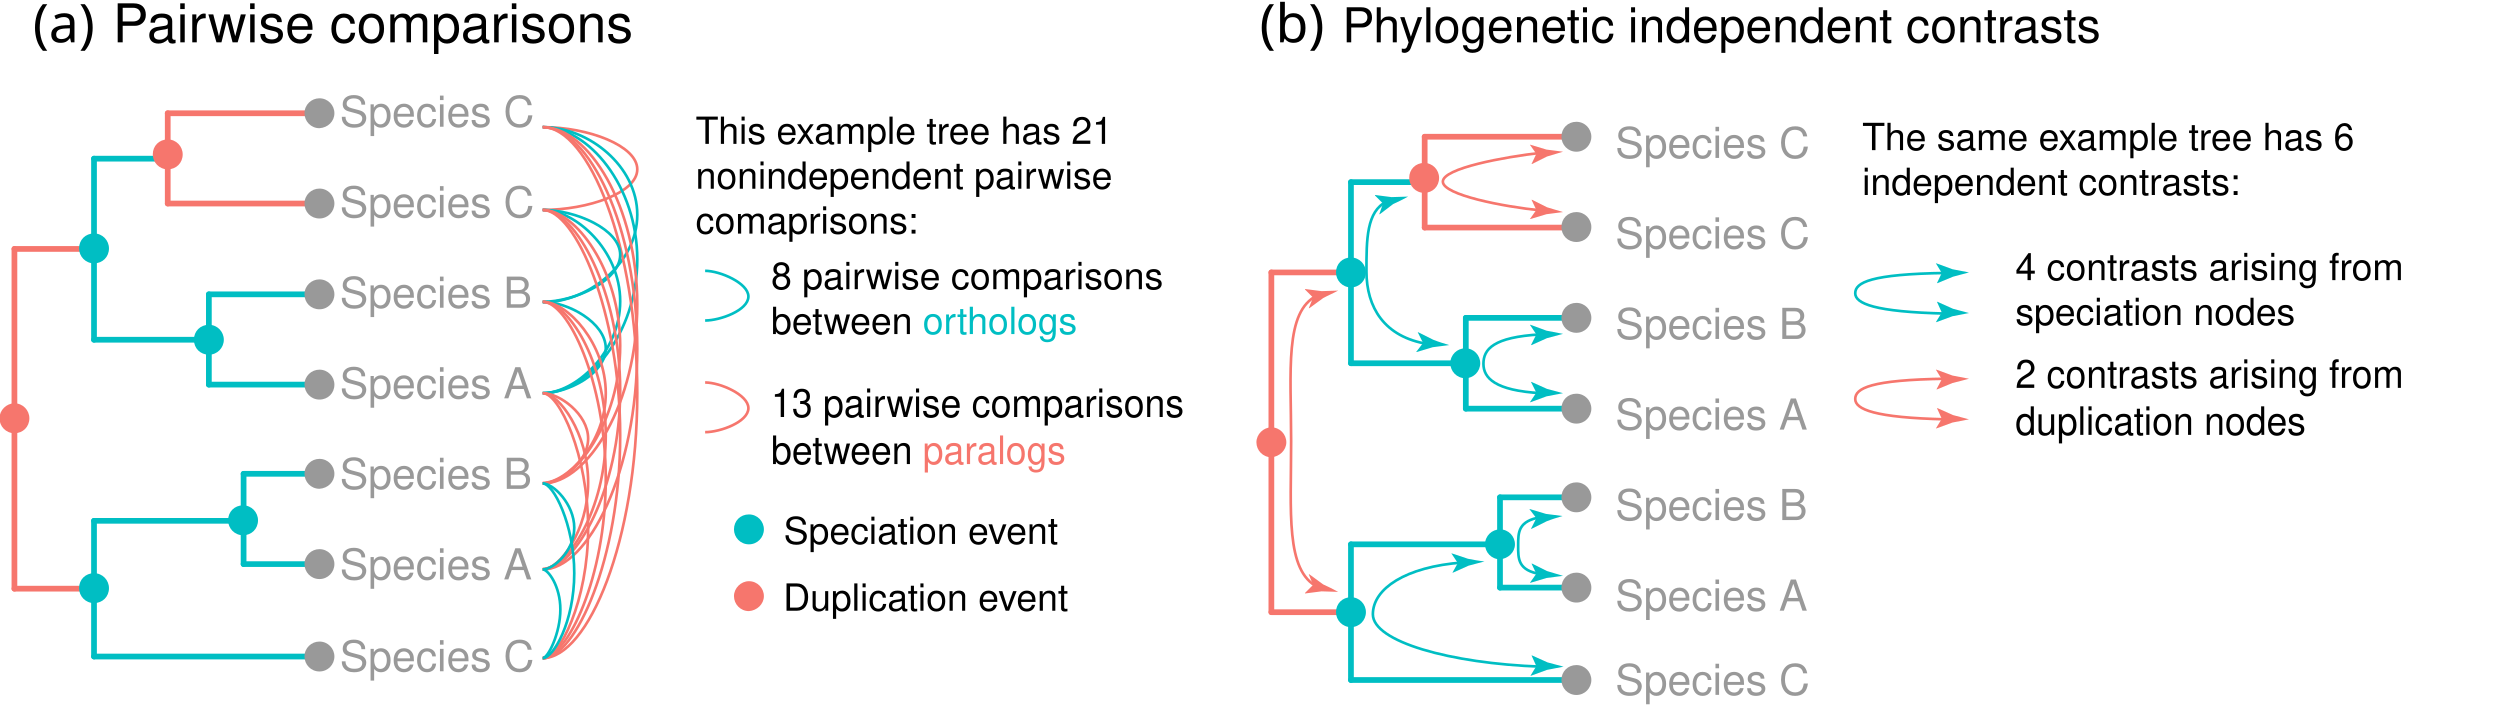
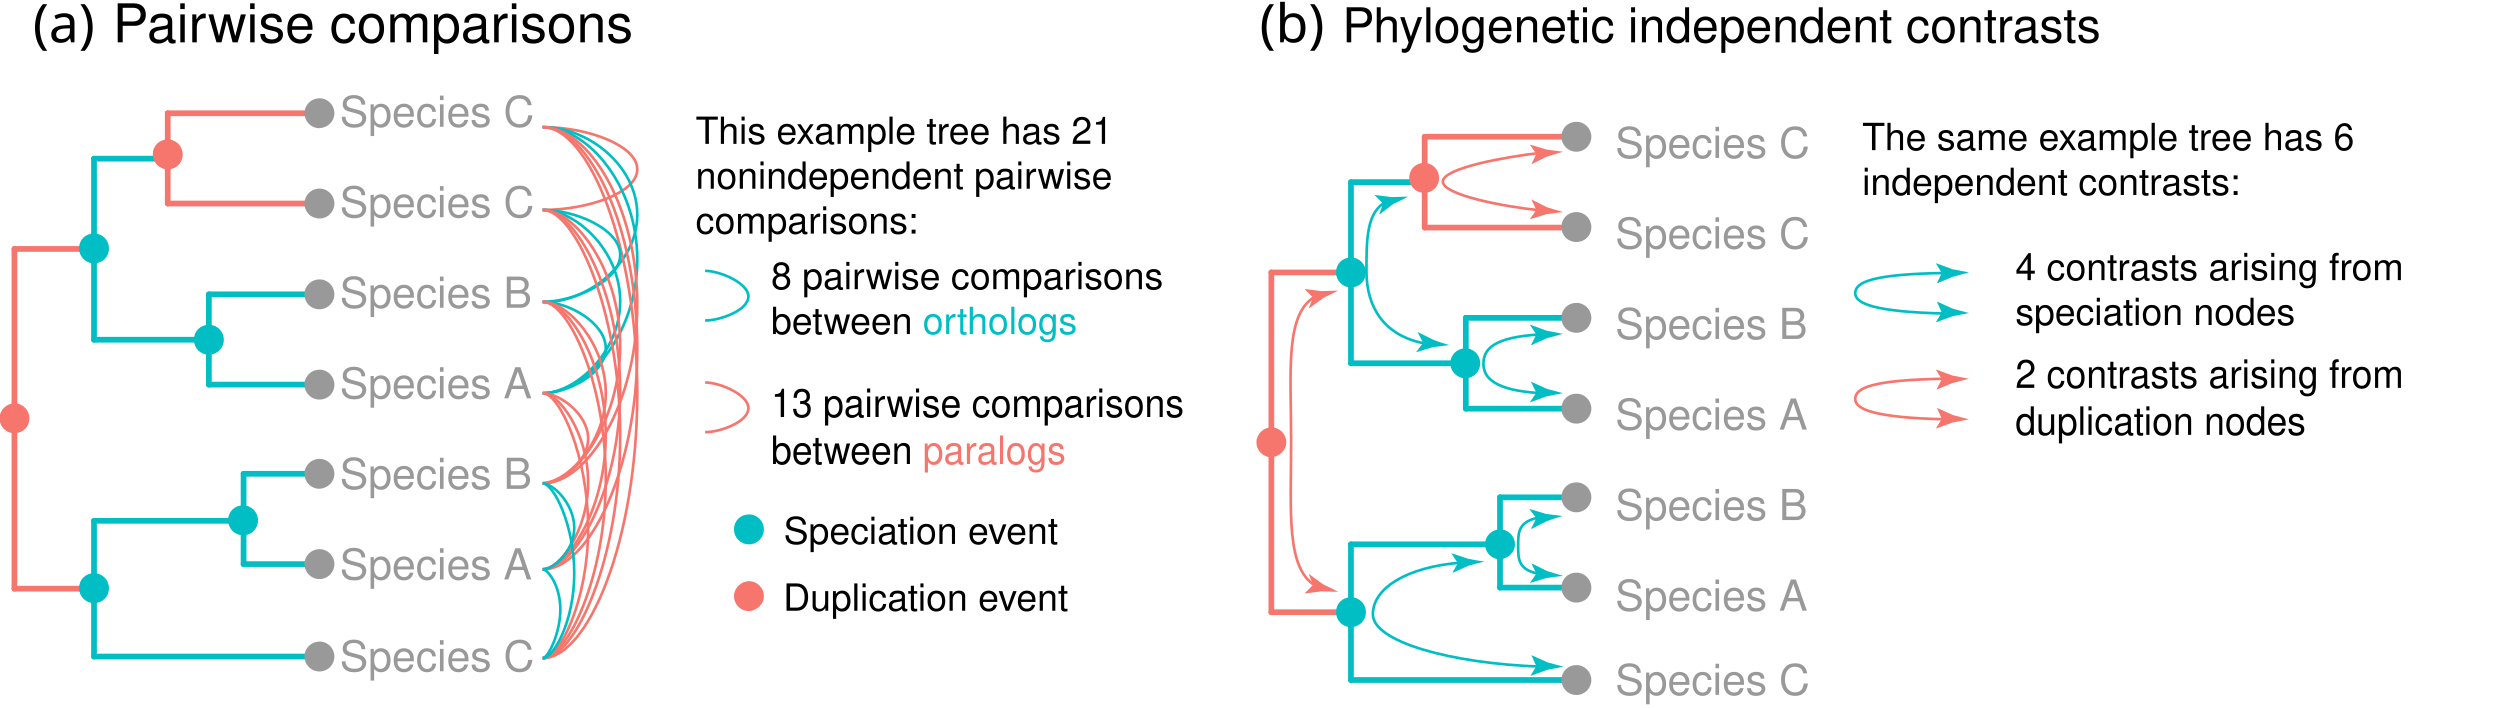
- <svg xmlns="http://www.w3.org/2000/svg" version="1.1" x="0px" y="0px" viewBox="0 0 468 132.5" enable-background="new 0 0 468 132.5" xml:space="preserve">
-   <g id="old_tree" display="none">
-     <g display="inline">
-       <path fill="#F6766D" stroke="#000000" stroke-width="1.07" stroke-linecap="round" stroke-linejoin="round" stroke-miterlimit="10" d="    M193.6,315.3h82.6 M193.6,298.3h82.6 M111,332.2h165.2 M193.6,281.4h82.6 M193.6,264.4h82.6 M193.6,247.5h82.6 M193.6,230.5h82.6     M28.4,287.7L28.4,287.7 M28.4,319.5H111 M111,306.8h82.6 M104.5,256h6.5 M28.4,256h76.1 M111,272.9h82.6 M111,239h82.6     M193.6,306.8v8.5 M193.6,306.8v-8.5 M111,319.5v12.7 M193.6,272.9v8.5 M193.6,272.9v-8.5 M193.6,239v8.5 M193.6,239v-8.5     M28.4,287.7L28.4,287.7 M28.4,287.7v31.8 M111,319.5v-12.7 M28.4,287.7V256 M111,256v16.9 M111,256v-17" />
-     </g>
-   </g>
-   <g id="Layer_1">
-     <text transform="matrix(1 0 0 1 302.3726 114.3134)" fill="#999999" font-family="'Helvetica'" font-size="8">Species A</text>
-     <text transform="matrix(1 0 0 1 302.3726 130.0831)" fill="#999999" font-family="'Helvetica'" font-size="8">Species C</text>
-     <text transform="matrix(1 0 0 1 302.3726 97.3603)" fill="#999999" font-family="'Helvetica'" font-size="8">Species B</text>
-     <text transform="matrix(1 0 0 1 302.3726 80.417)" fill="#999999" font-family="'Helvetica'" font-size="8">Species A</text>
-     <text transform="matrix(1 0 0 1 302.3726 63.4541)" fill="#999999" font-family="'Helvetica'" font-size="8">Species B</text>
-     <text transform="matrix(1 0 0 1 302.3726 46.5166)" fill="#999999" font-family="'Helvetica'" font-size="8">Species C</text>
-     <text transform="matrix(1 0 0 1 302.3726 29.5634)" fill="#999999" font-family="'Helvetica'" font-size="8">Species C</text>
-     <text transform="matrix(1 0 0 1 235.7918 7.9262)">
-       <tspan x="0" y="0" font-family="'Helvetica-Bold'" font-size="10">(b) </tspan>
-       <tspan x="15.5" y="0" font-family="'Helvetica'" font-size="9">Phylogenetic independent contrasts</tspan>
-     </text>
-     <line stroke="#00BEC3" stroke-width="1.07" stroke-linecap="round" stroke-linejoin="round" stroke-miterlimit="10" x1="295.1" y1="93.1" x2="280.8" y2="93.1" />
-     <line stroke="#00BEC3" stroke-width="1.07" stroke-linecap="round" stroke-linejoin="round" stroke-miterlimit="10" x1="280.8" y1="93.1" x2="280.8" y2="110" />
-     <line stroke="#00BEC3" stroke-width="1.07" stroke-linecap="round" stroke-linejoin="round" stroke-miterlimit="10" x1="280.8" y1="110" x2="295.1" y2="110" />
-     <line stroke="#00BEC3" stroke-width="1.07" stroke-linecap="round" stroke-linejoin="round" stroke-miterlimit="10" x1="252.9" y1="127.3" x2="295.1" y2="127.3" />
-     <line stroke="#00BEC3" stroke-width="1.07" stroke-linecap="round" stroke-linejoin="round" stroke-miterlimit="10" x1="252.9" y1="101.9" x2="252.9" y2="127.3" />
-     <line stroke="#00BEC3" stroke-width="1.07" stroke-linecap="round" stroke-linejoin="round" stroke-miterlimit="10" x1="274.4" y1="68" x2="252.9" y2="68" />
-     <line stroke="#00BEC3" stroke-width="1.07" stroke-linecap="round" stroke-linejoin="round" stroke-miterlimit="10" x1="252.9" y1="68" x2="252.9" y2="34.1" />
-     <line stroke="#00BEC3" stroke-width="1.07" stroke-linecap="round" stroke-linejoin="round" stroke-miterlimit="10" x1="252.9" y1="34.1" x2="266.7" y2="34.1" />
-     <line fill="#00BEC3" stroke="#F6766D" stroke-width="1.07" stroke-linecap="round" stroke-linejoin="round" stroke-miterlimit="10" x1="252.9" y1="51" x2="238" y2="51" />
-     <line stroke="#F6766D" stroke-width="1.07" stroke-linecap="round" stroke-linejoin="round" stroke-miterlimit="10" x1="238" y1="51" x2="238" y2="114.6" />
-     <line stroke="#F6766D" stroke-width="1.07" stroke-linecap="round" stroke-linejoin="round" stroke-miterlimit="10" x1="238" y1="114.6" x2="252.9" y2="114.6" />
-     <line stroke="#F6766D" stroke-width="1.07" stroke-linecap="round" stroke-linejoin="round" stroke-miterlimit="10" x1="295.1" y1="25.6" x2="266.7" y2="25.6" />
-     <line stroke="#F6766D" stroke-width="1.07" stroke-linecap="round" stroke-linejoin="round" stroke-miterlimit="10" x1="266.7" y1="25.6" x2="266.7" y2="42.6" />
-     <line stroke="#F6766D" stroke-width="1.07" stroke-linecap="round" stroke-linejoin="round" stroke-miterlimit="10" x1="266.7" y1="42.6" x2="295.1" y2="42.6" />
-     <line stroke="#00BEC3" stroke-width="1.07" stroke-linecap="round" stroke-linejoin="round" stroke-miterlimit="10" x1="295.1" y1="59.5" x2="274.4" y2="59.5" />
-     <line stroke="#00BEC3" stroke-width="1.07" stroke-linecap="round" stroke-linejoin="round" stroke-miterlimit="10" x1="274.4" y1="59.5" x2="274.4" y2="76.5" />
-     <line stroke="#00BEC3" stroke-width="1.07" stroke-linecap="round" stroke-linejoin="round" stroke-miterlimit="10" x1="274.4" y1="76.5" x2="295.1" y2="76.5" />
-     <line stroke="#00BEC3" stroke-width="1.07" stroke-linecap="round" stroke-linejoin="round" stroke-miterlimit="10" x1="252.9" y1="101.9" x2="280.8" y2="101.9" />
-     <g>
-       <g>
-         <path fill="none" stroke="#F6766D" stroke-width="0.5" stroke-miterlimit="10" d="M288.5,39.4c-7-0.7-18.4-2.9-18.4-5.4     c0-2.5,11.4-4.6,18.4-5.4" />
-         <g>
-           <path fill="#F6766D" d="M287.6,39.3l-1.2,1.7l0.1,0l3-0.9c1-0.1,2.1-0.3,3.1-0.4c-1-0.3-2-0.6-3-0.9l-2.8-1.4l-0.1,0L287.6,39.3      z" />
-         </g>
-         <g>
-           <path fill="#F6766D" d="M287.6,28.8l-1.2-1.7l0.1,0l3,0.9c1,0.1,2.1,0.3,3.1,0.4c-1,0.3-2,0.6-3,0.9l-2.8,1.4l-0.1,0L287.6,28.8      z" />
-         </g>
-       </g>
-     </g>
-     <g>
-       <g>
-         <path fill="none" stroke="#F6766D" stroke-width="0.5" stroke-miterlimit="10" d="M246.7,109.9c-6.1-3-5-14.1-5-27.3     c0-13.2-1.3-24.3,4.9-27.3" />
-         <g>
-           <path fill="#F6766D" d="M245.8,109.5l-1.5,1.5l0,0.1l3.1-0.4c1,0,2.1,0.1,3.1,0.1c-0.9-0.5-1.9-1-2.8-1.4l-2.6-1.9l-0.1,0      L245.8,109.5z" />
-         </g>
-         <g>
-           <path fill="#F6766D" d="M245.8,55.7l-1.5-1.5l0-0.1l3.1,0.4c1,0,2.1-0.1,3.1-0.1c-0.9,0.5-1.9,0.9-2.8,1.4l-2.6,1.9l-0.1,0      L245.8,55.7z" />
-         </g>
-       </g>
-     </g>
-     <g>
-       <g>
-         <path fill="none" stroke="#00BEC3" stroke-width="0.5" stroke-miterlimit="10" d="M288.4,73.6c-8.5-0.5-10.7-2.8-10.7-5.5     c0-2.7,1.8-5,10.7-5.5" />
-         <g>
-           <path fill="#00BEC3" d="M287.6,73.5l-1.2,1.8l0.1,0l3-1.1c1-0.2,2.1-0.4,3.1-0.6c-1-0.3-2-0.5-3-0.8l-2.9-1.3l-0.1,0L287.6,73.5      z" />
-         </g>
-         <g>
-           <path fill="#00BEC3" d="M287.6,62.6l-1.2-1.8l0.1,0l3,1.1c1,0.2,2.1,0.4,3.1,0.6c-1,0.3-2,0.5-3,0.8l-2.9,1.3l-0.1,0L287.6,62.6      z" />
-         </g>
-       </g>
-     </g>
-     <g>
-       <g>
-         <path fill="none" stroke="#00BEC3" stroke-width="0.5" stroke-miterlimit="10" d="M364.3,58.7c-13.5-0.3-17-1.9-17-3.8     c0-2,2.8-3.6,17-3.8" />
-         <g>
-           <path fill="#00BEC3" d="M363.5,58.5l-1.1,1.8l0.1,0l3-1.1c1-0.2,2.1-0.4,3.1-0.6c-1-0.3-2-0.5-3-0.8l-2.9-1.3l-0.1,0L363.5,58.5      z" />
-         </g>
-         <g>
-           <path fill="#00BEC3" d="M363.5,51.1l-1.1-1.8l0.1,0l3,1.1c1,0.2,2.1,0.4,3.1,0.6c-1,0.3-2,0.5-3,0.8l-2.9,1.2l-0.1,0L363.5,51.1      z" />
-         </g>
-       </g>
-     </g>
-     <g>
-       <g>
-         <path fill="none" stroke="#00BEC3" stroke-width="0.5" stroke-miterlimit="10" d="M267.3,64.4c-8.2-1.3-11.5-6.9-11.5-13.6     c0-6,0-11.2,3.8-13.1" />
-         <g>
-           <path fill="#00BEC3" d="M266.4,64.2l-1.3,1.7l0.1,0l3-0.9c1-0.1,2.1-0.3,3.1-0.4c-1-0.3-2-0.6-3-1l-2.8-1.4l-0.1,0L266.4,64.2z" />
-         </g>
-         <g>
-           <path fill="#00BEC3" d="M258.9,38.1l-1.5-1.5l0-0.1l3.1,0.4c1,0,2.1-0.1,3.1-0.1c-0.9,0.5-1.9,1-2.8,1.4l-2.5,1.9l-0.1,0      L258.9,38.1z" />
-         </g>
-       </g>
-     </g>
-     <g>
-       <g>
-         <path fill="none" stroke="#00BEC3" stroke-width="0.5" stroke-miterlimit="10" d="M288.5,107.5c-4.4-0.7-4.3-2.9-4.3-5.4     c0-2.5,0-4.6,4.3-5.3" />
-         <g>
-           <path fill="#00BEC3" d="M287.6,107.4l-1.2,1.7l0.1,0l3-0.9c1-0.1,2.1-0.3,3.1-0.4c-1-0.3-2-0.6-3-0.9l-2.8-1.4l-0.1,0      L287.6,107.4z" />
-         </g>
-         <g>
-           <path fill="#00BEC3" d="M287.6,97l-1.3-1.7l0.1,0l3,0.9c1,0.1,2.1,0.3,3.1,0.4c-1,0.3-2,0.6-3,1l-2.8,1.4l-0.1,0L287.6,97z" />
-         </g>
-       </g>
-     </g>
-     <g>
-       <g>
-         <path fill="none" stroke="#00BEC3" stroke-width="0.5" stroke-miterlimit="10" d="M288.5,124.8c-17.1-0.6-31.5-4.7-31.5-9.8     c0-4.8,6.1-8.9,16.8-9.7" />
-         <g>
-           <path fill="#00BEC3" d="M287.6,124.7l-1.1,1.8l0.1,0l3-1.1c1-0.2,2.1-0.4,3.1-0.6c-1-0.3-2-0.5-3-0.8l-2.9-1.3l-0.1,0      L287.6,124.7z" />
-         </g>
-         <g>
-           <path fill="#00BEC3" d="M272.9,105.4l-1.2-1.8l0.1,0l3,1c1,0.2,2.1,0.4,3.1,0.5c-1,0.3-2,0.5-3,0.8l-2.9,1.3l-0.1,0L272.9,105.4      z" />
-         </g>
-       </g>
-     </g>
-     <path fill="none" stroke="#F6766D" stroke-width="0.5" stroke-miterlimit="10" d="M101.6,23.8c8.6,0,17.7,3.5,17.7,7.9   s-9.2,7.6-17.7,7.6" />
-     <text transform="matrix(1 0 0 1 348.6043 28.1007)">
-       <tspan x="0" y="0" font-family="'Helvetica'" font-size="7">The same example tree has 6 </tspan>
-       <tspan x="0" y="8.4" font-family="'Helvetica'" font-size="7">independent contrasts:</tspan>
-     </text>
-     <text transform="matrix(1 0 0 1 377.2709 52.4441)">
-       <tspan x="0" y="0" font-family="'Helvetica'" font-size="7">4 contrasts arising from </tspan>
-       <tspan x="0" y="8.4" font-family="'Helvetica'" font-size="7">speciation nodes</tspan>
-     </text>
-     <g>
-       <g>
-         <path fill="none" stroke="#F6766D" stroke-width="0.5" stroke-miterlimit="10" d="M364.3,78.5c-13.5-0.3-17-1.9-17-3.8     c0-2,2.8-3.6,17-3.8" />
-         <g>
-           <path fill="#F6766D" d="M363.5,78.4l-1.1,1.8l0.1,0l3-1.1c1-0.2,2.1-0.4,3.1-0.6c-1-0.3-2-0.5-3-0.8l-2.9-1.3l-0.1,0L363.5,78.4      z" />
-         </g>
-         <g>
-           <path fill="#F6766D" d="M363.5,71l-1.1-1.8l0.1,0l3,1.1c1,0.2,2.1,0.4,3.1,0.6c-1,0.3-2,0.5-3.1,0.8l-2.9,1.2l-0.1,0L363.5,71z" />
-         </g>
-       </g>
-     </g>
-     <text transform="matrix(0.9562 0 0 1 377.271 72.6085)">
-       <tspan x="0" y="0" font-family="'Helvetica'" font-size="7.321">2 contrasts arising from </tspan>
-       <tspan x="0" y="8.8" font-family="'Helvetica'" font-size="7.321">duplication nodes</tspan>
-     </text>
-     <path fill="none" stroke="#00BEC3" stroke-width="0.5" stroke-miterlimit="10" d="M101.6,23.8c8.6,0,17.7,7.3,17.7,16.4   s-9.2,16.4-17.7,16.4" />
-     <path fill="none" stroke="#00BEC3" stroke-width="0.5" stroke-miterlimit="10" d="M101.6,23.8c8.6,0,17.7,11.1,17.7,24.8   s-9.2,25-17.7,25" />
-     <path fill="none" stroke="#F6766D" stroke-width="0.5" stroke-miterlimit="10" d="M101.6,23.8c8.6,0,17.7,14.9,17.7,33.2   s-9.2,33.5-17.7,33.5" />
-     <path fill="none" stroke="#F6766D" stroke-width="0.5" stroke-miterlimit="10" d="M101.6,23.8c8.6,0,17.7,18.6,17.7,41.5   s-9.2,41.3-17.7,41.3" />
-     <path fill="none" stroke="#F6766D" stroke-width="0.5" stroke-miterlimit="10" d="M101.6,23.8c8.6,0,17.7,22.3,17.7,49.8   s-9.2,49.6-17.7,49.6" />
-     <path fill="none" stroke="#00BEC3" stroke-width="0.5" stroke-miterlimit="10" d="M101.6,39.3c6.1,0,14.5,3.6,14.5,8.4   s-8.4,8.8-14.5,8.8" />
-     <path fill="none" stroke="#00BEC3" stroke-width="0.5" stroke-miterlimit="10" d="M101.6,56.5c4.7,0,11.8,3.9,11.8,8.7   s-7.2,8.4-11.8,8.4" />
-     <path fill="none" stroke="#00BEC3" stroke-width="0.5" stroke-miterlimit="10" d="M101.6,39.3c6.1,0,14.5,7.5,14.5,17.1   s-8.4,17.2-14.5,17.2" />
-     <path fill="none" stroke="#F6766D" stroke-width="0.5" stroke-miterlimit="10" d="M101.6,39.3c6.1,0,14.5,11.3,14.5,25.4   s-8.4,25.8-14.5,25.8" />
-     <path fill="none" stroke="#F6766D" stroke-width="0.5" stroke-miterlimit="10" d="M101.6,39.3c6.1,0,14.5,15.3,14.5,33.8   s-8.4,33.5-14.5,33.5" />
-     <path fill="none" stroke="#F6766D" stroke-width="0.5" stroke-miterlimit="10" d="M101.6,39.3c6.1,0,14.5,19.1,14.5,42.2   s-8.4,41.7-14.5,41.7" />
-     <path fill="none" stroke="#F6766D" stroke-width="0.5" stroke-miterlimit="10" d="M101.6,56.5c4.7,0,11.8,7.9,11.8,17.1   s-7.2,16.8-11.8,16.8" />
-     <path fill="none" stroke="#F6766D" stroke-width="0.5" stroke-miterlimit="10" d="M101.6,56.5c4.7,0,11.8,11.1,11.8,25   s-7.2,25-11.8,25" />
-     <path fill="none" stroke="#F6766D" stroke-width="0.5" stroke-miterlimit="10" d="M101.6,56.5c4.7,0,11.8,14.8,11.8,33.2   s-7.2,33.4-11.8,33.4" />
-     <path fill="none" stroke="#F6766D" stroke-width="0.5" stroke-miterlimit="10" d="M101.6,73.6c3.1,0,8.5,3.9,8.5,8.5   c0,4.6-5.4,8.4-8.5,8.4" />
-     <path fill="none" stroke="#F6766D" stroke-width="0.5" stroke-miterlimit="10" d="M101.6,73.6c3.1,0,8.5,7.6,8.5,16.7   s-5.4,16.3-8.5,16.3" />
-     <path fill="none" stroke="#F6766D" stroke-width="0.5" stroke-miterlimit="10" d="M101.6,73.6c3.1,0,8.5,11.6,8.5,25.3   s-5.4,24.4-8.5,24.4" />
-     <path fill="none" stroke="#00BEC3" stroke-width="0.5" stroke-miterlimit="10" d="M101.6,90.5c2,0,5.9,3.9,5.9,8.3   c0,4.4-3.9,7.8-5.9,7.8" />
-     <path fill="none" stroke="#00BEC3" stroke-width="0.5" stroke-miterlimit="10" d="M101.6,90.5c2,0,5.9,7.7,5.9,16.8   s-3.9,15.9-5.9,15.9" />
-     <path fill="none" stroke="#00BEC3" stroke-width="0.5" stroke-miterlimit="10" d="M101.6,106.6c1,0,3.3,3.1,3.3,7.5   c0,4.4-2.3,9.1-3.3,9.1" />
-     <text transform="matrix(1 0 0 1 130.2196 26.9344)">
-       <tspan x="0" y="0" font-family="'Helvetica'" font-size="7">This example tree has 21 </tspan>
-       <tspan x="0" y="8.4" font-family="'Helvetica'" font-size="7">nonindependent pairwise </tspan>
-       <tspan x="0" y="16.8" font-family="'Helvetica'" font-size="7">comaprisons:</tspan>
-     </text>
-     <text transform="matrix(1 0 0 1 144.3411 54.1351)">
-       <tspan x="0" y="0" font-family="'Helvetica'" font-size="7">8 pairwise comparisons </tspan>
-       <tspan x="0" y="8.4" font-family="'Helvetica'" font-size="7">between </tspan>
-       <tspan x="28.4" y="8.4" fill="#00BEC3" font-family="'Helvetica'" font-size="7">orthologs</tspan>
-       <tspan x="57.2" y="8.4" font-family="'Helvetica'" font-size="7"> </tspan>
-     </text>
-     <text transform="matrix(0.9562 0 0 1 144.3412 78.0664)">
-       <tspan x="0" y="0" font-family="'Helvetica'" font-size="7.321">13 pairwise comparisons </tspan>
-       <tspan x="0" y="8.8" font-family="'Helvetica'" font-size="7.321">between </tspan>
-       <tspan x="29.7" y="8.8" fill="#F6766D" font-family="'Helvetica'" font-size="7.321">paralogs</tspan>
-     </text>
-     <path fill="none" stroke="#00BEC3" stroke-width="0.5" stroke-miterlimit="10" d="M132,50.7c2.8,0,8.1,2.3,8.1,4.8   c0,2.6-5.3,4.5-8.1,4.5" />
-     <path fill="none" stroke="#F6766D" stroke-width="0.5" stroke-miterlimit="10" d="M132,71.6c2.8,0,8.1,2.3,8.1,4.8   c0,2.6-5.3,4.5-8.1,4.5" />
-     <text transform="matrix(1 0 0 1 146.6972 101.8267)" font-family="'Helvetica'" font-size="7">Speciation event</text>
-     <text transform="matrix(1 0 0 1 146.6124 114.3267)" font-family="'Helvetica'" font-size="7">Duplication event</text>
-     <text transform="matrix(1 0 0 1 6.1444 7.9262)">
-       <tspan x="0" y="0" font-family="'Helvetica-Bold'" font-size="10">(a)</tspan>
-       <tspan x="12.2" y="0" font-family="'Helvetica'" font-size="10"> Pairwise comparisons</tspan>
-     </text>
-   </g>
-   <g id="Layer_6" display="none">
-     <text transform="matrix(1 0 0 1 7.4422 257.4243)" display="inline">
-       <tspan x="0" y="0" font-family="'Helvetica-Oblique'" font-size="7">KMRR found lower covariance between paralog expression than </tspan>
-       <tspan x="0" y="8.4" font-family="'Helvetica-Oblique'" font-size="7">orthologs expression. This was interpretted to indicate more change </tspan>
-       <tspan x="0" y="16.8" font-family="'Helvetica-Oblique'" font-size="7">in expression following duplication than speciation, and as support </tspan>
-       <tspan x="0" y="25.2" font-family="'Helvetica-Oblique'" font-size="7">for the ortholog conjecture. </tspan>
-     </text>
-     <text transform="matrix(1 0 0 1 237.9422 251.3085)" display="inline">
-       <tspan x="0" y="0" font-family="'Helvetica-Oblique'" font-size="7">We reanalyzed the KMRR study with independent contrasts, which </tspan>
-       <tspan x="0" y="8.4" font-family="'Helvetica-Oblique'" font-size="7">isolate changes following duplication and speciation and do not </tspan>
-       <tspan x="0" y="16.8" font-family="'Helvetica-Oblique'" font-size="7">count changes along the same branches multiple times. These </tspan>
-       <tspan x="0" y="25.2" font-family="'Helvetica-Oblique'" font-size="7">reanalyses do not reject the null that the rate of change in expression </tspan>
-       <tspan x="0" y="33.6" font-family="'Helvetica-Oblique'" font-size="7">following duplication is the same as that after speciation (Wilcoxon p=1). </tspan>
-     </text>
+ <svg xmlns="http://www.w3.org/2000/svg" version="1.1" id="Layer_1" x="0px" y="0px" viewBox="0 0 468 132.5" style="enable-background:new 0 0 468 132.5;" xml:space="preserve">
+   <style type="text/css">
+ 	.st0{display:none;}
+ 	.st1{display:inline;}
+ 	.st2{fill:#F6766D;stroke:#000000;stroke-width:1.07;stroke-linecap:round;stroke-linejoin:round;stroke-miterlimit:10;}
+ 	.st3{fill:#999999;}
+ 	.st4{font-family:'Helvetica';}
+ 	.st5{font-size:8px;}
+ 	.st6{font-family:'Helvetica-Bold';}
+ 	.st7{font-size:10px;}
+ 	.st8{font-size:9px;}
+ 	.st9{fill:none;stroke:#00BEC3;stroke-width:1.07;stroke-linecap:round;stroke-linejoin:round;stroke-miterlimit:10;}
+ 	.st10{fill:none;stroke:#F6766D;stroke-width:1.07;stroke-linecap:round;stroke-linejoin:round;stroke-miterlimit:10;}
+ 	.st11{fill:none;stroke:#F6766D;stroke-width:0.5;stroke-miterlimit:10;}
+ 	.st12{fill:#F6766D;}
+ 	.st13{fill:none;stroke:#00BEC3;stroke-width:0.5;stroke-miterlimit:10;}
+ 	.st14{fill:#00BEC3;}
+ 	.st15{font-size:7px;}
+ 	.st16{font-size:7.321px;}
+ 	.st17{enable-background:new    ;}
+ </style>
+   <g id="old_tree" class="st0">
+     <g class="st1">
+       <path class="st2" d="M193.6,315.3h82.6 M193.6,298.3h82.6 M111,332.2h165.2 M193.6,281.4h82.6 M193.6,264.4h82.6 M193.6,247.5    h82.6 M193.6,230.5h82.6 M28.4,287.7L28.4,287.7 M28.4,319.5H111 M111,306.8h82.6 M104.5,256h6.5 M28.4,256h76.1 M111,272.9h82.6     M111,239h82.6 M193.6,306.8v8.5 M193.6,306.8v-8.5 M111,319.5v12.7 M193.6,272.9v8.5 M193.6,272.9v-8.5 M193.6,239v8.5     M193.6,239v-8.5 M28.4,287.7L28.4,287.7 M28.4,287.7v31.8 M111,319.5v-12.7 M28.4,287.7V256 M111,256v16.9 M111,256v-17" />
+     </g>
+   </g>
+   <g id="Layer_1_1_">
+     <text transform="matrix(1 0 0 1 302.3726 114.3134)" class="st3 st4 st5">Species A</text>
+     <text transform="matrix(1 0 0 1 302.3726 130.0831)" class="st3 st4 st5">Species C</text>
+     <text transform="matrix(1 0 0 1 302.3726 97.3603)" class="st3 st4 st5">Species B</text>
+     <text transform="matrix(1 0 0 1 302.3726 80.417)" class="st3 st4 st5">Species A</text>
+     <text transform="matrix(1 0 0 1 302.3726 63.4541)" class="st3 st4 st5">Species B</text>
+     <text transform="matrix(1 0 0 1 302.3726 46.5166)" class="st3 st4 st5">Species C</text>
+     <text transform="matrix(1 0 0 1 302.3726 29.5634)" class="st3 st4 st5">Species C</text>
+     <text transform="matrix(1 0 0 1 235.7918 7.9262)" class="st6 st7">(b) </text>
+     <text transform="matrix(1 0 0 1 251.2918 7.9262)" class="st4 st8">Phylogenetic independent contrasts</text>
+     <line class="st9" x1="295.1" y1="93.1" x2="280.8" y2="93.1" />
+     <line class="st9" x1="280.8" y1="93.1" x2="280.8" y2="110" />
+     <line class="st9" x1="280.8" y1="110" x2="295.1" y2="110" />
+     <line class="st9" x1="252.9" y1="127.3" x2="295.1" y2="127.3" />
+     <line class="st9" x1="252.9" y1="101.9" x2="252.9" y2="127.3" />
+     <line class="st9" x1="274.4" y1="68" x2="252.9" y2="68" />
+     <line class="st9" x1="252.9" y1="68" x2="252.9" y2="34.1" />
+     <line class="st9" x1="252.9" y1="34.1" x2="266.7" y2="34.1" />
+     <line class="st10" x1="252.9" y1="51" x2="238" y2="51" />
+     <line class="st10" x1="238" y1="51" x2="238" y2="114.6" />
+     <line class="st10" x1="238" y1="114.6" x2="252.9" y2="114.6" />
+     <line class="st10" x1="295.1" y1="25.6" x2="266.7" y2="25.6" />
+     <line class="st10" x1="266.7" y1="25.6" x2="266.7" y2="42.6" />
+     <line class="st10" x1="266.7" y1="42.6" x2="295.1" y2="42.6" />
+     <line class="st9" x1="295.1" y1="59.5" x2="274.4" y2="59.5" />
+     <line class="st9" x1="274.4" y1="59.5" x2="274.4" y2="76.5" />
+     <line class="st9" x1="274.4" y1="76.5" x2="295.1" y2="76.5" />
+     <line class="st9" x1="252.9" y1="101.9" x2="280.8" y2="101.9" />
+     <g>
+       <g>
+         <path class="st11" d="M288.5,39.4c-7-0.7-18.4-2.9-18.4-5.4s11.4-4.6,18.4-5.4" />
+         <g>
+           <path class="st12" d="M287.6,39.3l-1.2,1.7h0.1l3-0.9c1-0.1,2.1-0.3,3.1-0.4c-1-0.3-2-0.6-3-0.9l-2.8-1.4h-0.1L287.6,39.3z" />
+         </g>
+         <g>
+           <path class="st12" d="M287.6,28.8l-1.2-1.7h0.1l3,0.9c1,0.1,2.1,0.3,3.1,0.4c-1,0.3-2,0.6-3,0.9l-2.8,1.4h-0.1L287.6,28.8z" />
+         </g>
+       </g>
+     </g>
+     <g>
+       <g>
+         <path class="st11" d="M246.7,109.9c-6.1-3-5-14.1-5-27.3s-1.3-24.3,4.9-27.3" />
+         <g>
+           <path class="st12" d="M245.8,109.5l-1.5,1.5v0.1l3.1-0.4c1,0,2.1,0.1,3.1,0.1c-0.9-0.5-1.9-1-2.8-1.4l-2.6-1.9H245L245.8,109.5z      " />
+         </g>
+         <g>
+           <path class="st12" d="M245.8,55.7l-1.5-1.5v-0.1l3.1,0.4c1,0,2.1-0.1,3.1-0.1c-0.9,0.5-1.9,0.9-2.8,1.4l-2.6,1.9H245L245.8,55.7      z" />
+         </g>
+       </g>
+     </g>
+     <g>
+       <g>
+         <path class="st13" d="M288.4,73.6c-8.5-0.5-10.7-2.8-10.7-5.5s1.8-5,10.7-5.5" />
+         <g>
+           <path class="st14" d="M287.6,73.5l-1.2,1.8h0.1l3-1.1c1-0.2,2.1-0.4,3.1-0.6c-1-0.3-2-0.5-3-0.8l-2.9-1.3h-0.1L287.6,73.5z" />
+         </g>
+         <g>
+           <path class="st14" d="M287.6,62.6l-1.2-1.8h0.1l3,1.1c1,0.2,2.1,0.4,3.1,0.6c-1,0.3-2,0.5-3,0.8l-2.9,1.3h-0.1L287.6,62.6z" />
+         </g>
+       </g>
+     </g>
+     <g>
+       <g>
+         <path class="st13" d="M364.3,58.7c-13.5-0.3-17-1.9-17-3.8c0-2,2.8-3.6,17-3.8" />
+         <g>
+           <path class="st14" d="M363.5,58.5l-1.1,1.8h0.1l3-1.1c1-0.2,2.1-0.4,3.1-0.6c-1-0.3-2-0.5-3-0.8l-2.9-1.3h-0.1L363.5,58.5z" />
+         </g>
+         <g>
+           <path class="st14" d="M363.5,51.1l-1.1-1.8h0.1l3,1.1c1,0.2,2.1,0.4,3.1,0.6c-1,0.3-2,0.5-3,0.8l-2.9,1.2h-0.1L363.5,51.1z" />
+         </g>
+       </g>
+     </g>
+     <g>
+       <g>
+         <path class="st13" d="M267.3,64.4c-8.2-1.3-11.5-6.9-11.5-13.6c0-6,0-11.2,3.8-13.1" />
+         <g>
+           <path class="st14" d="M266.4,64.2l-1.3,1.7h0.1l3-0.9c1-0.1,2.1-0.3,3.1-0.4c-1-0.3-2-0.6-3-1l-2.8-1.4h-0.1L266.4,64.2z" />
+         </g>
+         <g>
+           <path class="st14" d="M258.9,38.1l-1.5-1.5v-0.1l3.1,0.4c1,0,2.1-0.1,3.1-0.1c-0.9,0.5-1.9,1-2.8,1.4l-2.5,1.9h-0.1L258.9,38.1z      " />
+         </g>
+       </g>
+     </g>
+     <g>
+       <g>
+         <path class="st13" d="M288.5,107.5c-4.4-0.7-4.3-2.9-4.3-5.4s0-4.6,4.3-5.3" />
+         <g>
+           <path class="st14" d="M287.6,107.4l-1.2,1.7h0.1l3-0.9c1-0.1,2.1-0.3,3.1-0.4c-1-0.3-2-0.6-3-0.9l-2.8-1.4h-0.1L287.6,107.4z" />
+         </g>
+         <g>
+           <path class="st14" d="M287.6,97l-1.3-1.7h0.1l3,0.9c1,0.1,2.1,0.3,3.1,0.4c-1,0.3-2,0.6-3,1l-2.8,1.4h-0.1L287.6,97z" />
+         </g>
+       </g>
+     </g>
+     <g>
+       <g>
+         <path class="st13" d="M288.5,124.8c-17.1-0.6-31.5-4.7-31.5-9.8c0-4.8,6.1-8.9,16.8-9.7" />
+         <g>
+           <path class="st14" d="M287.6,124.7l-1.1,1.8h0.1l3-1.1c1-0.2,2.1-0.4,3.1-0.6c-1-0.3-2-0.5-3-0.8l-2.9-1.3h-0.1L287.6,124.7z" />
+         </g>
+         <g>
+           <path class="st14" d="M272.9,105.4l-1.2-1.8h0.1l3,1c1,0.2,2.1,0.4,3.1,0.5c-1,0.3-2,0.5-3,0.8l-2.9,1.3h-0.1L272.9,105.4z" />
+         </g>
+       </g>
+     </g>
+     <path class="st11" d="M101.6,23.8c8.6,0,17.7,3.5,17.7,7.9s-9.2,7.6-17.7,7.6" />
+     <text transform="matrix(1 0 0 1 348.6043 28.1007)" class="st4 st15">The same example tree has 6 </text>
+     <text transform="matrix(1 0 0 1 348.6043 36.5007)" class="st4 st15">independent contrasts:</text>
+     <text transform="matrix(1 0 0 1 377.2709 52.4441)" class="st4 st15">4 contrasts arising from </text>
+     <text transform="matrix(1 0 0 1 377.2709 60.8441)" class="st4 st15">speciation nodes</text>
+     <g>
+       <g>
+         <path class="st11" d="M364.3,78.5c-13.5-0.3-17-1.9-17-3.8c0-2,2.8-3.6,17-3.8" />
+         <g>
+           <path class="st12" d="M363.5,78.4l-1.1,1.8h0.1l3-1.1c1-0.2,2.1-0.4,3.1-0.6c-1-0.3-2-0.5-3-0.8l-2.9-1.3h-0.1L363.5,78.4z" />
+         </g>
+         <g>
+           <path class="st12" d="M363.5,71l-1.1-1.8h0.1l3,1.1c1,0.2,2.1,0.4,3.1,0.6c-1,0.3-2,0.5-3.1,0.8l-2.9,1.2h-0.1L363.5,71z" />
+         </g>
+       </g>
+     </g>
+     <text transform="matrix(0.9562 0 0 1 377.2715 72.6086)" class="st4 st16">2 contrasts arising from </text>
+     <text transform="matrix(0.9562 0 0 1 377.2715 81.4084)" class="st4 st16">duplication nodes</text>
+     <path class="st13" d="M101.6,23.8c8.6,0,17.7,7.3,17.7,16.4s-9.2,16.4-17.7,16.4" />
+     <path class="st13" d="M101.6,23.8c8.6,0,17.7,11.1,17.7,24.8s-9.2,25-17.7,25" />
+     <path class="st11" d="M101.6,23.8c8.6,0,17.7,14.9,17.7,33.2s-9.2,33.5-17.7,33.5" />
+     <path class="st11" d="M101.6,23.8c8.6,0,17.7,18.6,17.7,41.5s-9.2,41.3-17.7,41.3" />
+     <path class="st11" d="M101.6,23.8c8.6,0,17.7,22.3,17.7,49.8s-9.2,49.6-17.7,49.6" />
+     <path class="st13" d="M101.6,39.3c6.1,0,14.5,3.6,14.5,8.4s-8.4,8.8-14.5,8.8" />
+     <path class="st13" d="M101.6,56.5c4.7,0,11.8,3.9,11.8,8.7s-7.2,8.4-11.8,8.4" />
+     <path class="st13" d="M101.6,39.3c6.1,0,14.5,7.5,14.5,17.1s-8.4,17.2-14.5,17.2" />
+     <path class="st11" d="M101.6,39.3c6.1,0,14.5,11.3,14.5,25.4s-8.4,25.8-14.5,25.8" />
+     <path class="st11" d="M101.6,39.3c6.1,0,14.5,15.3,14.5,33.8s-8.4,33.5-14.5,33.5" />
+     <path class="st11" d="M101.6,39.3c6.1,0,14.5,19.1,14.5,42.2s-8.4,41.7-14.5,41.7" />
+     <path class="st11" d="M101.6,56.5c4.7,0,11.8,7.9,11.8,17.1s-7.2,16.8-11.8,16.8" />
+     <path class="st11" d="M101.6,56.5c4.7,0,11.8,11.1,11.8,25s-7.2,25-11.8,25" />
+     <path class="st11" d="M101.6,56.5c4.7,0,11.8,14.8,11.8,33.2s-7.2,33.4-11.8,33.4" />
+     <path class="st11" d="M101.6,73.6c3.1,0,8.5,3.9,8.5,8.5s-5.4,8.4-8.5,8.4" />
+     <path class="st11" d="M101.6,73.6c3.1,0,8.5,7.6,8.5,16.7s-5.4,16.3-8.5,16.3" />
+     <path class="st11" d="M101.6,73.6c3.1,0,8.5,11.6,8.5,25.3s-5.4,24.4-8.5,24.4" />
+     <path class="st13" d="M101.6,90.5c2,0,5.9,3.9,5.9,8.3s-3.9,7.8-5.9,7.8" />
+     <path class="st13" d="M101.6,90.5c2,0,5.9,7.7,5.9,16.8s-3.9,15.9-5.9,15.9" />
+     <path class="st13" d="M101.6,106.6c1,0,3.3,3.1,3.3,7.5s-2.3,9.1-3.3,9.1" />
+     <text transform="matrix(1 0 0 1 130.2196 26.9344)" class="st4 st15">This example tree has 21 </text>
+     <text transform="matrix(1 0 0 1 130.2196 35.3344)" class="st4 st15">nonindependent pairwise </text>
+     <text transform="matrix(1 0 0 1 130.2196 43.7344)" class="st4 st15">comparisons:</text>
+     <text transform="matrix(1 0 0 1 144.3411 54.1351)" class="st4 st15">8 pairwise comparisons </text>
+     <text transform="matrix(1 0 0 1 144.3411 62.5351)" class="st4 st15">between </text>
+     <text transform="matrix(1 0 0 1 172.7411 62.5351)" class="st14 st4 st15">orthologs</text>
+     <text transform="matrix(1 0 0 1 201.5411 62.5351)" class="st4 st15"> </text>
+     <text transform="matrix(0.9562 0 0 1 144.3413 78.0666)" class="st4 st16">13 pairwise comparisons </text>
+     <text transform="matrix(0.9562 0 0 1 144.3413 86.8664)" class="st4 st16">between </text>
+     <text transform="matrix(0.9562 0 0 1 172.7402 86.8664)" class="st12 st4 st16">paralogs</text>
+     <path class="st13" d="M132,50.7c2.8,0,8.1,2.3,8.1,4.8c0,2.6-5.3,4.5-8.1,4.5" />
+     <path class="st11" d="M132,71.6c2.8,0,8.1,2.3,8.1,4.8c0,2.6-5.3,4.5-8.1,4.5" />
+     <text transform="matrix(1 0 0 1 146.6972 101.8267)" class="st4 st15">Speciation event</text>
+     <text transform="matrix(1 0 0 1 146.6124 114.3267)" class="st4 st15">Duplication event</text>
+     <text transform="matrix(1 0 0 1 6.1444 7.9262)" class="st6 st7">(a)</text>
+     <text transform="matrix(1 0 0 1 18.3444 7.9262)" class="st4 st7"> Pairwise comparisons</text>
+   </g>
+   <g id="Layer_6" class="st0">
+     <text transform="matrix(1 0 0 1 7.4422 257.4243)" class="st1 st15" style="font-family:'Helvetica-Oblique';">KMRR found lower covariance between paralog expression than </text>
+     <text transform="matrix(1 0 0 1 7.4422 265.8243)" class="st1 st15" style="font-family:'Helvetica-Oblique';">orthologs expression. This was interpretted to indicate more change </text>
+     <text transform="matrix(1 0 0 1 7.4422 274.2243)" class="st1 st15" style="font-family:'Helvetica-Oblique';">in expression following duplication than speciation, and as support </text>
+     <text transform="matrix(1 0 0 1 7.4422 282.6243)" class="st1 st15" style="font-family:'Helvetica-Oblique';">for the ortholog conjecture. </text>
+     <text transform="matrix(1 0 0 1 237.9422 251.3085)" class="st1 st15" style="font-family:'Helvetica-Oblique';">We reanalyzed the KMRR study with independent contrasts, which </text>
+     <text transform="matrix(1 0 0 1 237.9422 259.7085)" class="st1 st15" style="font-family:'Helvetica-Oblique';">isolate changes following duplication and speciation and do not </text>
+     <text transform="matrix(1 0 0 1 237.9422 268.1085)" class="st1 st15" style="font-family:'Helvetica-Oblique';">count changes along the same branches multiple times. These </text>
+     <text transform="matrix(1 0 0 1 237.9422 276.5085)" class="st1 st15" style="font-family:'Helvetica-Oblique';">reanalyses do not reject the null that the rate of change in expression </text>
+     <text transform="matrix(1 0 0 1 237.9422 284.9085)" class="st1 st15" style="font-family:'Helvetica-Oblique';">following duplication is the same as that after speciation (Wilcoxon p=1). </text>
  </g>
  <g id="formulae">
</g>
  <g id="nodes">
-     <path fill="#F6766D" d="M240.8,82.8c0-1.5-1.2-2.8-2.8-2.8c-1.5,0-2.8,1.3-2.8,2.8c0,1.5,1.2,2.8,2.8,2.8   C239.5,85.5,240.8,84.3,240.8,82.8" />
-     <path fill="#F6766D" d="M269.4,33.3c0-1.5-1.2-2.8-2.8-2.8s-2.8,1.2-2.8,2.8c0,1.5,1.2,2.8,2.8,2.8S269.4,34.9,269.4,33.3" />
-     <path fill="#999999" d="M297.9,25.6c0-1.5-1.2-2.8-2.8-2.8s-2.8,1.2-2.8,2.8c0,1.5,1.2,2.8,2.8,2.8S297.9,27.1,297.9,25.6" />
-     <path fill="#999999" d="M297.9,42.5c0-1.5-1.2-2.8-2.8-2.8s-2.8,1.2-2.8,2.8s1.2,2.8,2.8,2.8S297.9,44.1,297.9,42.5" />
-     <path fill="#999999" d="M297.9,59.5c0-1.5-1.2-2.8-2.8-2.8s-2.8,1.2-2.8,2.8s1.2,2.8,2.8,2.8S297.9,61,297.9,59.5" />
-     <path fill="#999999" d="M297.9,76.5c0-1.5-1.2-2.8-2.8-2.8s-2.8,1.2-2.8,2.8c0,1.5,1.2,2.8,2.8,2.8S297.9,78,297.9,76.5" />
-     <path fill="#999999" d="M297.9,93.1c0-1.5-1.2-2.8-2.8-2.8s-2.8,1.2-2.8,2.8c0,1.5,1.2,2.8,2.8,2.8S297.9,94.6,297.9,93.1" />
-     <path fill="#999999" d="M297.9,110c0-1.5-1.2-2.8-2.8-2.8s-2.8,1.2-2.8,2.8c0,1.5,1.2,2.8,2.8,2.8S297.9,111.6,297.9,110" />
-     <path fill="#999999" d="M297.9,127.3c0-1.5-1.2-2.8-2.8-2.8s-2.8,1.2-2.8,2.8c0,1.5,1.2,2.8,2.8,2.8S297.9,128.8,297.9,127.3" />
-     <path fill="#00BEC3" d="M255.7,114.6c0-1.5-1.2-2.8-2.8-2.8s-2.8,1.2-2.8,2.8c0,1.5,1.2,2.8,2.8,2.8S255.7,116.1,255.7,114.6" />
-     <path fill="#00BEC3" d="M283.6,101.9c0-1.5-1.2-2.8-2.8-2.8c-1.5,0-2.8,1.2-2.8,2.8c0,1.5,1.2,2.8,2.8,2.8   C282.3,104.6,283.6,103.4,283.6,101.9" />
-     <path fill="#00BEC3" d="M255.7,51c0-1.5-1.2-2.8-2.8-2.8s-2.8,1.2-2.8,2.8c0,1.5,1.2,2.8,2.8,2.8S255.7,52.5,255.7,51" />
-     <path fill="#00BEC3" d="M277.1,68c0-1.5-1.2-2.8-2.8-2.8c-1.5,0-2.8,1.2-2.8,2.8c0,1.5,1.2,2.8,2.8,2.8   C275.9,70.8,277.1,69.5,277.1,68" />
-     <text transform="matrix(1 0 0 1 63.5949 108.4693)" fill="#999999" font-family="'Helvetica'" font-size="8">Species A</text>
-     <text transform="matrix(1 0 0 1 63.5952 125.66)" fill="#999999" font-family="'Helvetica'" font-size="8">Species C</text>
-     <text transform="matrix(1 0 0 1 63.5949 91.5162)" fill="#999999" font-family="'Helvetica'" font-size="8">Species B</text>
-     <text transform="matrix(1 0 0 1 63.5949 74.5728)" fill="#999999" font-family="'Helvetica'" font-size="8">Species A</text>
-     <text transform="matrix(1 0 0 1 63.5949 57.61)" fill="#999999" font-family="'Helvetica'" font-size="8">Species B</text>
-     <text transform="matrix(1 0 0 1 63.5949 40.6725)" fill="#999999" font-family="'Helvetica'" font-size="8">Species C</text>
-     <text transform="matrix(1 0 0 1 63.5949 23.7193)" fill="#999999" font-family="'Helvetica'" font-size="8">Species C</text>
-     <line stroke="#00BEC3" stroke-width="1.07" stroke-linecap="round" stroke-linejoin="round" stroke-miterlimit="10" x1="59.9" y1="88.7" x2="45.6" y2="88.7" />
-     <line stroke="#00BEC3" stroke-width="1.07" stroke-linecap="round" stroke-linejoin="round" stroke-miterlimit="10" x1="45.6" y1="88.7" x2="45.6" y2="105.6" />
-     <line stroke="#00BEC3" stroke-width="1.07" stroke-linecap="round" stroke-linejoin="round" stroke-miterlimit="10" x1="45.6" y1="105.6" x2="59.9" y2="105.6" />
-     <line stroke="#00BEC3" stroke-width="1.07" stroke-linecap="round" stroke-linejoin="round" stroke-miterlimit="10" x1="17.6" y1="122.9" x2="59.9" y2="122.9" />
-     <line stroke="#00BEC3" stroke-width="1.07" stroke-linecap="round" stroke-linejoin="round" stroke-miterlimit="10" x1="17.6" y1="97.5" x2="17.6" y2="122.9" />
-     <line stroke="#00BEC3" stroke-width="1.07" stroke-linecap="round" stroke-linejoin="round" stroke-miterlimit="10" x1="39.1" y1="63.6" x2="17.6" y2="63.6" />
-     <line stroke="#00BEC3" stroke-width="1.07" stroke-linecap="round" stroke-linejoin="round" stroke-miterlimit="10" x1="17.6" y1="63.6" x2="17.6" y2="29.7" />
-     <line stroke="#00BEC3" stroke-width="1.07" stroke-linecap="round" stroke-linejoin="round" stroke-miterlimit="10" x1="17.6" y1="29.7" x2="31.4" y2="29.7" />
-     <line fill="#00BEC3" stroke="#F6766D" stroke-width="1.07" stroke-linecap="round" stroke-linejoin="round" stroke-miterlimit="10" x1="17.6" y1="46.6" x2="2.7" y2="46.6" />
-     <line stroke="#F6766D" stroke-width="1.07" stroke-linecap="round" stroke-linejoin="round" stroke-miterlimit="10" x1="2.7" y1="46.6" x2="2.7" y2="110.2" />
-     <line stroke="#F6766D" stroke-width="1.07" stroke-linecap="round" stroke-linejoin="round" stroke-miterlimit="10" x1="2.7" y1="110.2" x2="17.6" y2="110.2" />
-     <line stroke="#F6766D" stroke-width="1.07" stroke-linecap="round" stroke-linejoin="round" stroke-miterlimit="10" x1="59.9" y1="21.2" x2="31.4" y2="21.2" />
-     <line stroke="#F6766D" stroke-width="1.07" stroke-linecap="round" stroke-linejoin="round" stroke-miterlimit="10" x1="31.4" y1="21.2" x2="31.4" y2="38.1" />
-     <line stroke="#F6766D" stroke-width="1.07" stroke-linecap="round" stroke-linejoin="round" stroke-miterlimit="10" x1="31.4" y1="38.1" x2="59.9" y2="38.1" />
-     <line stroke="#00BEC3" stroke-width="1.07" stroke-linecap="round" stroke-linejoin="round" stroke-miterlimit="10" x1="59.9" y1="55.1" x2="39.1" y2="55.1" />
-     <line stroke="#00BEC3" stroke-width="1.07" stroke-linecap="round" stroke-linejoin="round" stroke-miterlimit="10" x1="39.1" y1="55.1" x2="39.1" y2="72" />
-     <line stroke="#00BEC3" stroke-width="1.07" stroke-linecap="round" stroke-linejoin="round" stroke-miterlimit="10" x1="39.1" y1="72" x2="59.9" y2="72" />
-     <line stroke="#00BEC3" stroke-width="1.07" stroke-linecap="round" stroke-linejoin="round" stroke-miterlimit="10" x1="17.6" y1="97.5" x2="45.6" y2="97.5" />
-     <path fill="#F6766D" d="M5.5,78.3c0-1.5-1.2-2.8-2.8-2.8c-1.5,0-2.8,1.3-2.8,2.8c0,1.5,1.2,2.8,2.8,2.8C4.3,81.1,5.5,79.9,5.5,78.3   " />
-     <path fill="#F6766D" d="M143,111.6c0-1.5-1.2-2.8-2.8-2.8c-1.5,0-2.8,1.3-2.8,2.8c0,1.5,1.2,2.8,2.8,2.8   C141.7,114.3,143,113.1,143,111.6" />
-     <path fill="#F6766D" d="M34.2,28.9c0-1.5-1.2-2.8-2.8-2.8s-2.8,1.2-2.8,2.8c0,1.5,1.2,2.8,2.8,2.8S34.2,30.5,34.2,28.9" />
-     <path fill="#999999" d="M62.6,21.2c0-1.5-1.2-2.8-2.8-2.8c-1.5,0-2.8,1.2-2.8,2.8c0,1.5,1.2,2.8,2.8,2.8   C61.4,23.9,62.6,22.7,62.6,21.2" />
-     <path fill="#999999" d="M62.6,38.1c0-1.5-1.2-2.8-2.8-2.8c-1.5,0-2.8,1.2-2.8,2.8s1.2,2.8,2.8,2.8C61.4,40.9,62.6,39.6,62.6,38.1" />
-     <path fill="#999999" d="M62.6,55.1c0-1.5-1.2-2.8-2.8-2.8c-1.5,0-2.8,1.2-2.8,2.8s1.2,2.8,2.8,2.8C61.4,57.9,62.6,56.6,62.6,55.1" />
-     <path fill="#999999" d="M62.6,72c0-1.5-1.2-2.8-2.8-2.8c-1.5,0-2.8,1.2-2.8,2.8c0,1.5,1.2,2.8,2.8,2.8C61.4,74.8,62.6,73.6,62.6,72   " />
-     <path fill="#999999" d="M62.6,88.7c0-1.5-1.2-2.8-2.8-2.8c-1.5,0-2.8,1.2-2.8,2.8c0,1.5,1.2,2.8,2.8,2.8   C61.4,91.4,62.6,90.2,62.6,88.7" />
-     <path fill="#999999" d="M62.6,105.6c0-1.5-1.2-2.8-2.8-2.8c-1.5,0-2.8,1.2-2.8,2.8c0,1.5,1.2,2.8,2.8,2.8   C61.4,108.4,62.6,107.1,62.6,105.6" />
-     <path fill="#999999" d="M62.6,122.9c0-1.5-1.2-2.8-2.8-2.8c-1.5,0-2.8,1.2-2.8,2.8c0,1.5,1.2,2.8,2.8,2.8   C61.4,125.7,62.6,124.4,62.6,122.9" />
-     <path fill="#00BEC3" d="M20.4,110.1c0-1.5-1.2-2.8-2.8-2.8s-2.8,1.2-2.8,2.8c0,1.5,1.2,2.8,2.8,2.8S20.4,111.7,20.4,110.1" />
-     <path fill="#00BEC3" d="M143,99.1c0-1.5-1.2-2.8-2.8-2.8s-2.8,1.2-2.8,2.8c0,1.5,1.2,2.8,2.8,2.8S143,100.6,143,99.1" />
-     <path fill="#00BEC3" d="M48.3,97.4c0-1.5-1.2-2.8-2.8-2.8s-2.8,1.2-2.8,2.8c0,1.5,1.2,2.8,2.8,2.8S48.3,99,48.3,97.4" />
-     <path fill="#00BEC3" d="M20.4,46.5c0-1.5-1.2-2.8-2.8-2.8s-2.8,1.2-2.8,2.8c0,1.5,1.2,2.8,2.8,2.8S20.4,48.1,20.4,46.5" />
-     <path fill="#00BEC3" d="M41.9,63.6c0-1.5-1.2-2.8-2.8-2.8s-2.8,1.2-2.8,2.8s1.2,2.8,2.8,2.8S41.9,65.1,41.9,63.6" />
+     <path class="st12" d="M240.8,82.8c0-1.5-1.2-2.8-2.8-2.8c-1.5,0-2.8,1.3-2.8,2.8s1.2,2.8,2.8,2.8C239.5,85.5,240.8,84.3,240.8,82.8   " />
+     <path class="st12" d="M269.4,33.3c0-1.5-1.2-2.8-2.8-2.8s-2.8,1.2-2.8,2.8c0,1.5,1.2,2.8,2.8,2.8S269.4,34.9,269.4,33.3" />
+     <path class="st3" d="M297.9,25.6c0-1.5-1.2-2.8-2.8-2.8s-2.8,1.2-2.8,2.8c0,1.5,1.2,2.8,2.8,2.8S297.9,27.1,297.9,25.6" />
+     <path class="st3" d="M297.9,42.5c0-1.5-1.2-2.8-2.8-2.8s-2.8,1.2-2.8,2.8s1.2,2.8,2.8,2.8S297.9,44.1,297.9,42.5" />
+     <path class="st3" d="M297.9,59.5c0-1.5-1.2-2.8-2.8-2.8s-2.8,1.2-2.8,2.8s1.2,2.8,2.8,2.8S297.9,61,297.9,59.5" />
+     <path class="st3" d="M297.9,76.5c0-1.5-1.2-2.8-2.8-2.8s-2.8,1.2-2.8,2.8c0,1.5,1.2,2.8,2.8,2.8S297.9,78,297.9,76.5" />
+     <path class="st3" d="M297.9,93.1c0-1.5-1.2-2.8-2.8-2.8s-2.8,1.2-2.8,2.8c0,1.5,1.2,2.8,2.8,2.8S297.9,94.6,297.9,93.1" />
+     <path class="st3" d="M297.9,110c0-1.5-1.2-2.8-2.8-2.8s-2.8,1.2-2.8,2.8c0,1.5,1.2,2.8,2.8,2.8S297.9,111.6,297.9,110" />
+     <path class="st3" d="M297.9,127.3c0-1.5-1.2-2.8-2.8-2.8s-2.8,1.2-2.8,2.8c0,1.5,1.2,2.8,2.8,2.8S297.9,128.8,297.9,127.3" />
+     <path class="st14" d="M255.7,114.6c0-1.5-1.2-2.8-2.8-2.8s-2.8,1.2-2.8,2.8c0,1.5,1.2,2.8,2.8,2.8S255.7,116.1,255.7,114.6" />
+     <path class="st14" d="M283.6,101.9c0-1.5-1.2-2.8-2.8-2.8c-1.5,0-2.8,1.2-2.8,2.8c0,1.5,1.2,2.8,2.8,2.8   C282.3,104.6,283.6,103.4,283.6,101.9" />
+     <path class="st14" d="M255.7,51c0-1.5-1.2-2.8-2.8-2.8s-2.8,1.2-2.8,2.8c0,1.5,1.2,2.8,2.8,2.8S255.7,52.5,255.7,51" />
+     <path class="st14" d="M277.1,68c0-1.5-1.2-2.8-2.8-2.8c-1.5,0-2.8,1.2-2.8,2.8c0,1.5,1.2,2.8,2.8,2.8S277.1,69.5,277.1,68" />
+     <text transform="matrix(1 0 0 1 63.5949 108.4693)" class="st3 st4 st5">Species A</text>
+     <text transform="matrix(1 0 0 1 63.5952 125.66)" class="st3 st4 st5">Species C</text>
+     <text transform="matrix(1 0 0 1 63.5949 91.5162)" class="st3 st4 st5">Species B</text>
+     <text transform="matrix(1 0 0 1 63.5949 74.5728)" class="st3 st4 st5">Species A</text>
+     <text transform="matrix(1 0 0 1 63.5949 57.61)" class="st3 st4 st5">Species B</text>
+     <text transform="matrix(1 0 0 1 63.5949 40.6725)" class="st3 st4 st5">Species C</text>
+     <text transform="matrix(1 0 0 1 63.5949 23.7193)" class="st3 st4 st5">Species C</text>
+     <line class="st9" x1="59.9" y1="88.7" x2="45.6" y2="88.7" />
+     <line class="st9" x1="45.6" y1="88.7" x2="45.6" y2="105.6" />
+     <line class="st9" x1="45.6" y1="105.6" x2="59.9" y2="105.6" />
+     <line class="st9" x1="17.6" y1="122.9" x2="59.9" y2="122.9" />
+     <line class="st9" x1="17.6" y1="97.5" x2="17.6" y2="122.9" />
+     <line class="st9" x1="39.1" y1="63.6" x2="17.6" y2="63.6" />
+     <line class="st9" x1="17.6" y1="63.6" x2="17.6" y2="29.7" />
+     <line class="st9" x1="17.6" y1="29.7" x2="31.4" y2="29.7" />
+     <line class="st10" x1="17.6" y1="46.6" x2="2.7" y2="46.6" />
+     <line class="st10" x1="2.7" y1="46.6" x2="2.7" y2="110.2" />
+     <line class="st10" x1="2.7" y1="110.2" x2="17.6" y2="110.2" />
+     <line class="st10" x1="59.9" y1="21.2" x2="31.4" y2="21.2" />
+     <line class="st10" x1="31.4" y1="21.2" x2="31.4" y2="38.1" />
+     <line class="st10" x1="31.4" y1="38.1" x2="59.9" y2="38.1" />
+     <line class="st9" x1="59.9" y1="55.1" x2="39.1" y2="55.1" />
+     <line class="st9" x1="39.1" y1="55.1" x2="39.1" y2="72" />
+     <line class="st9" x1="39.1" y1="72" x2="59.9" y2="72" />
+     <line class="st9" x1="17.6" y1="97.5" x2="45.6" y2="97.5" />
+     <path class="st12" d="M5.5,78.3c0-1.5-1.2-2.8-2.8-2.8c-1.5,0-2.8,1.3-2.8,2.8s1.2,2.8,2.8,2.8C4.3,81.1,5.5,79.9,5.5,78.3" />
+     <path class="st12" d="M143,111.6c0-1.5-1.2-2.8-2.8-2.8c-1.5,0-2.8,1.3-2.8,2.8s1.2,2.8,2.8,2.8C141.7,114.3,143,113.1,143,111.6" />
+     <path class="st12" d="M34.2,28.9c0-1.5-1.2-2.8-2.8-2.8s-2.8,1.2-2.8,2.8c0,1.5,1.2,2.8,2.8,2.8S34.2,30.5,34.2,28.9" />
+     <path class="st3" d="M62.6,21.2c0-1.5-1.2-2.8-2.8-2.8c-1.5,0-2.8,1.2-2.8,2.8c0,1.5,1.2,2.8,2.8,2.8   C61.4,23.9,62.6,22.7,62.6,21.2" />
+     <path class="st3" d="M62.6,38.1c0-1.5-1.2-2.8-2.8-2.8c-1.5,0-2.8,1.2-2.8,2.8s1.2,2.8,2.8,2.8C61.4,40.9,62.6,39.6,62.6,38.1" />
+     <path class="st3" d="M62.6,55.1c0-1.5-1.2-2.8-2.8-2.8c-1.5,0-2.8,1.2-2.8,2.8s1.2,2.8,2.8,2.8C61.4,57.9,62.6,56.6,62.6,55.1" />
+     <path class="st3" d="M62.6,72c0-1.5-1.2-2.8-2.8-2.8c-1.5,0-2.8,1.2-2.8,2.8c0,1.5,1.2,2.8,2.8,2.8C61.4,74.8,62.6,73.6,62.6,72" />
+     <path class="st3" d="M62.6,88.7c0-1.5-1.2-2.8-2.8-2.8c-1.5,0-2.8,1.2-2.8,2.8c0,1.5,1.2,2.8,2.8,2.8   C61.4,91.4,62.6,90.2,62.6,88.7" />
+     <path class="st3" d="M62.6,105.6c0-1.5-1.2-2.8-2.8-2.8c-1.5,0-2.8,1.2-2.8,2.8c0,1.5,1.2,2.8,2.8,2.8   C61.4,108.4,62.6,107.1,62.6,105.6" />
+     <path class="st3" d="M62.6,122.9c0-1.5-1.2-2.8-2.8-2.8c-1.5,0-2.8,1.2-2.8,2.8c0,1.5,1.2,2.8,2.8,2.8   C61.4,125.7,62.6,124.4,62.6,122.9" />
+     <path class="st14" d="M20.4,110.1c0-1.5-1.2-2.8-2.8-2.8s-2.8,1.2-2.8,2.8c0,1.5,1.2,2.8,2.8,2.8S20.4,111.7,20.4,110.1" />
+     <path class="st14" d="M143,99.1c0-1.5-1.2-2.8-2.8-2.8s-2.8,1.2-2.8,2.8c0,1.5,1.2,2.8,2.8,2.8S143,100.6,143,99.1" />
+     <path class="st14" d="M48.3,97.4c0-1.5-1.2-2.8-2.8-2.8s-2.8,1.2-2.8,2.8c0,1.5,1.2,2.8,2.8,2.8S48.3,99,48.3,97.4" />
+     <path class="st14" d="M20.4,46.5c0-1.5-1.2-2.8-2.8-2.8s-2.8,1.2-2.8,2.8c0,1.5,1.2,2.8,2.8,2.8S20.4,48.1,20.4,46.5" />
+     <path class="st14" d="M41.9,63.6c0-1.5-1.2-2.8-2.8-2.8s-2.8,1.2-2.8,2.8c0,1.6,1.2,2.8,2.8,2.8S41.9,65.1,41.9,63.6" />
  </g>
  <g id="arrows">
</g>
</svg>
